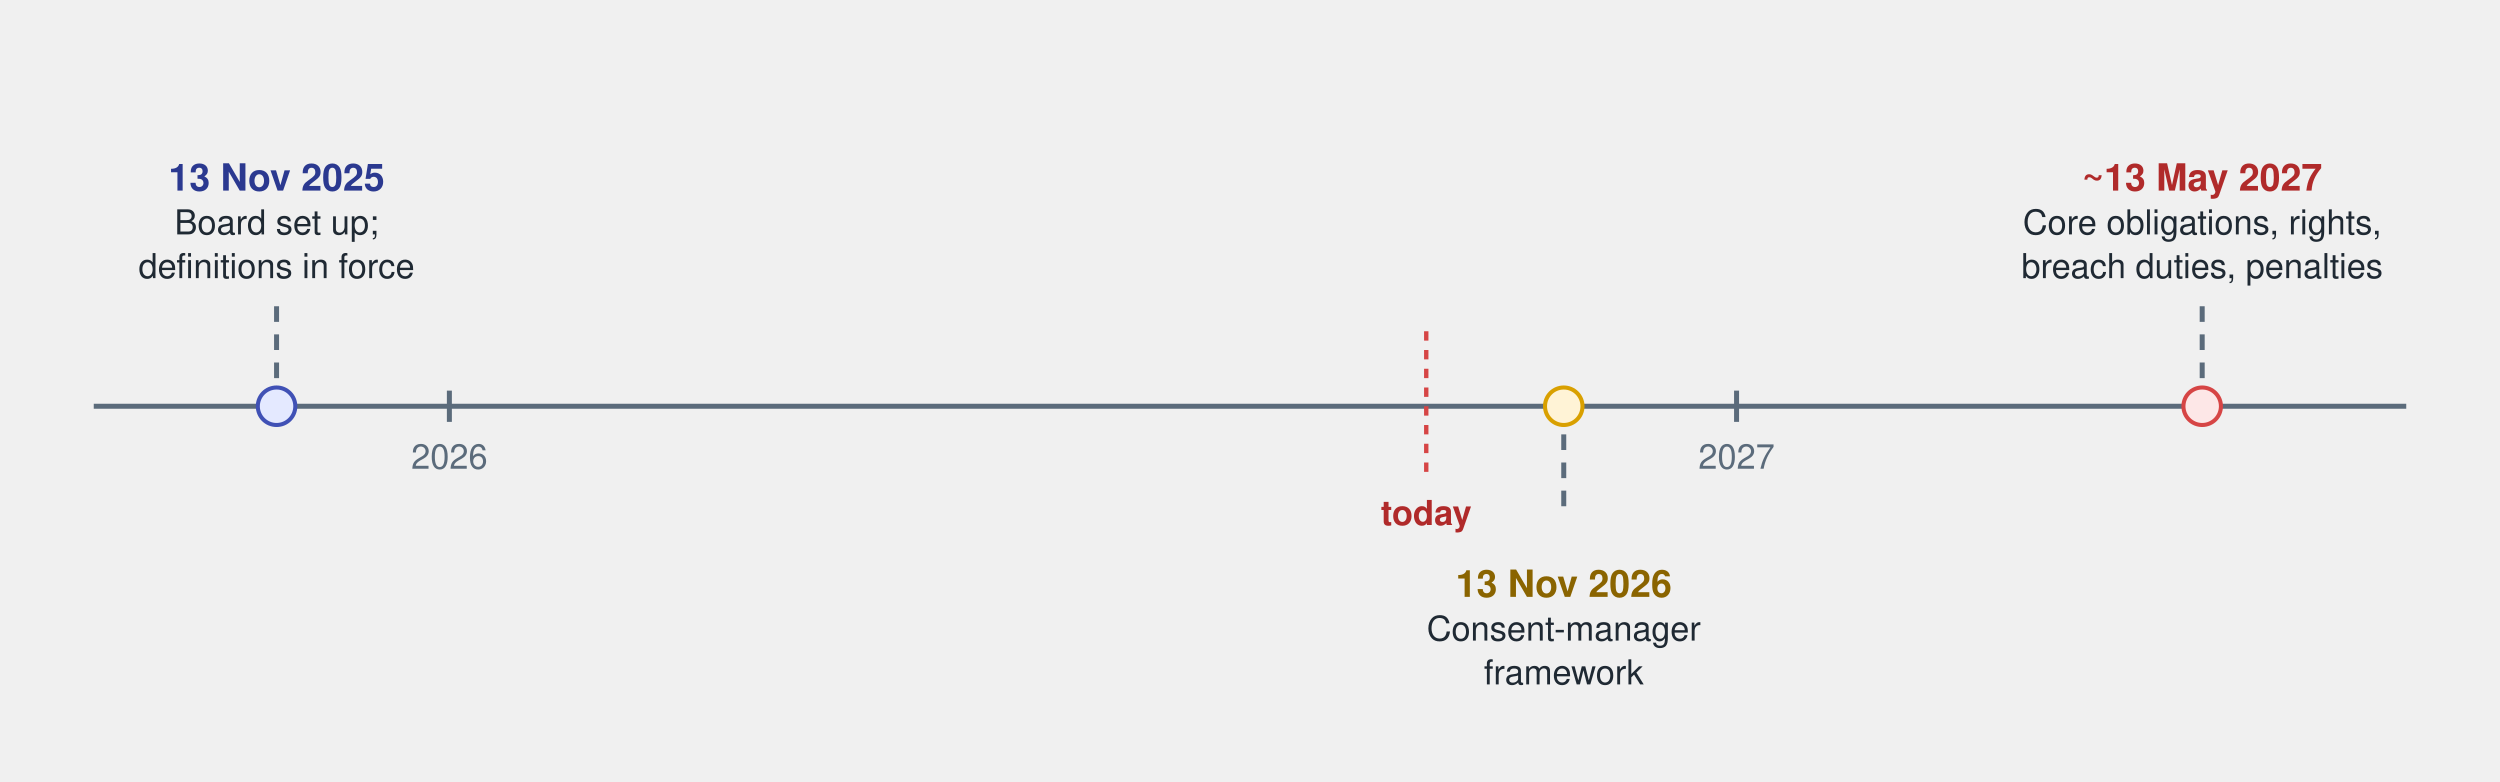
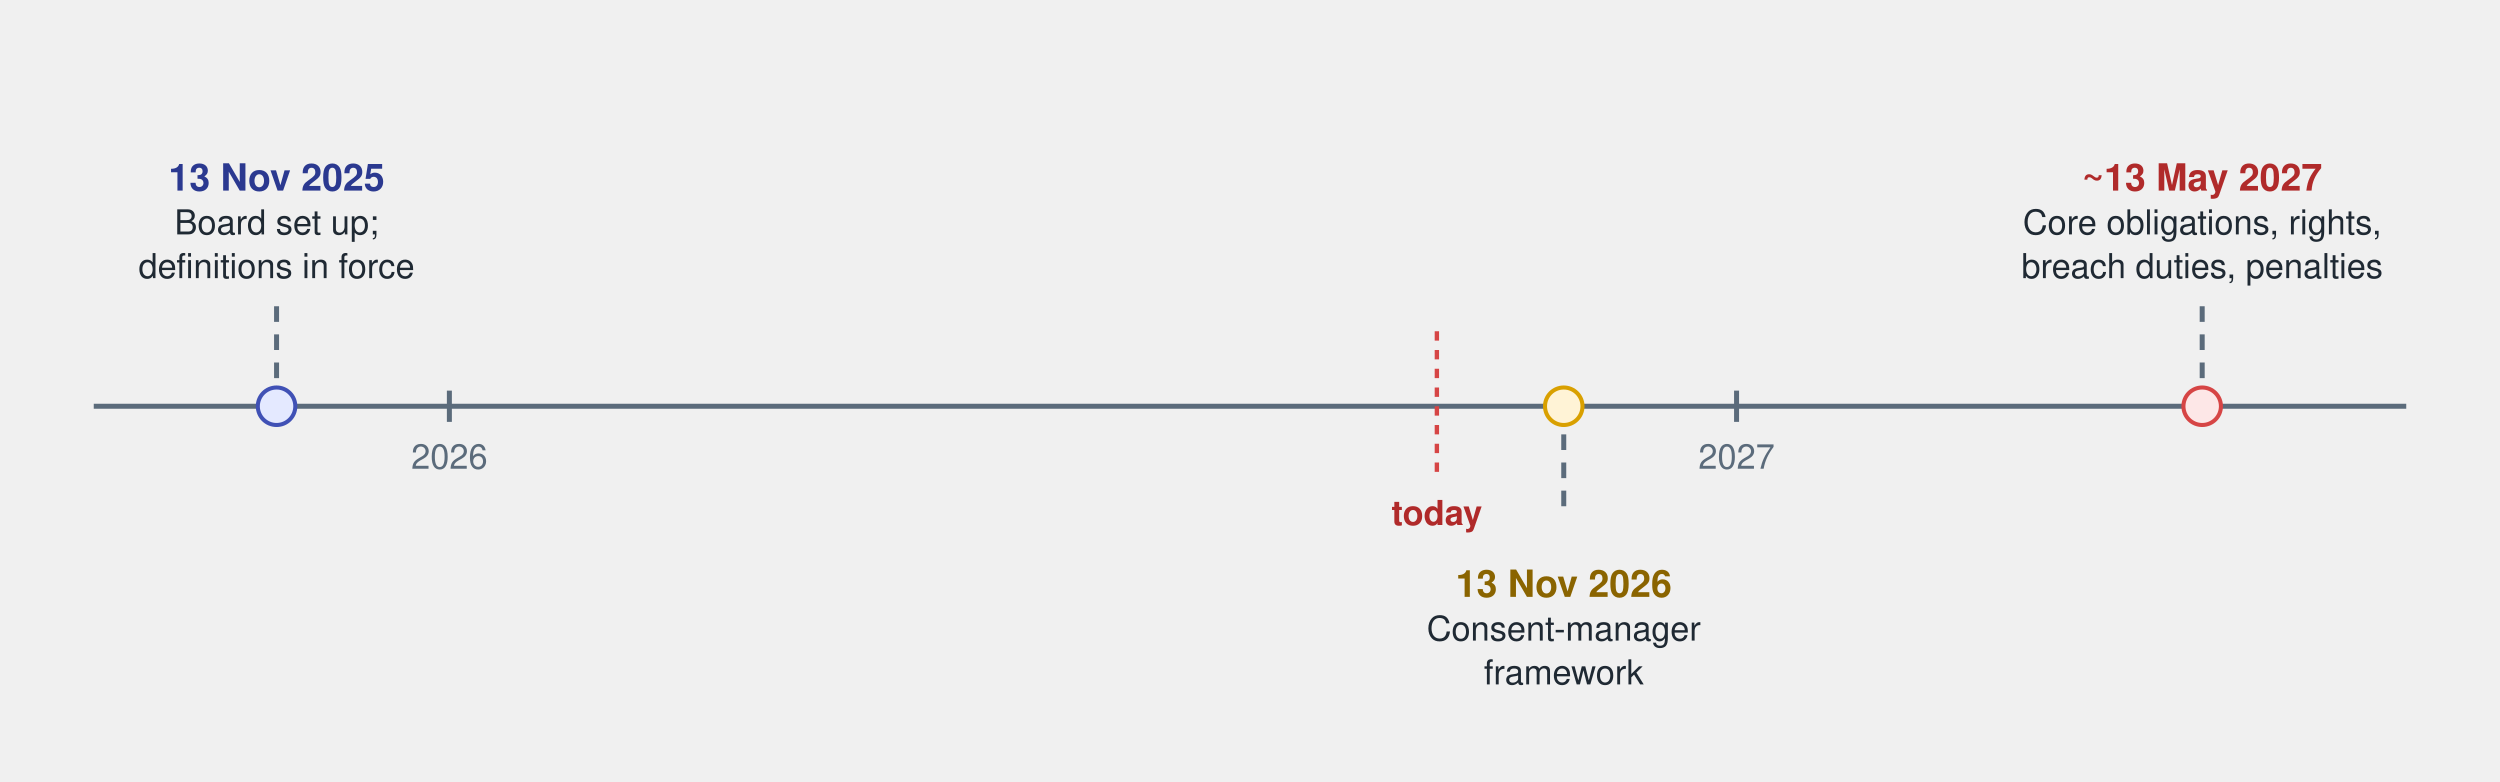
<svg xmlns="http://www.w3.org/2000/svg" class="g-svg" viewBox="0 0 800 250" width="800" height="250" role="img" aria-label="India DPDP phased commencement">
  <style>
.g-svg{font-family:-apple-system,BlinkMacSystemFont,"Segoe UI",Helvetica,Arial,sans-serif}
.g-text{fill:#1f2933;font-size:13px}
.g-b{font-weight:700}
.g-s{font-size:11px}
.g-xs{font-size:10px}
.g-m{fill:#5b6b7b}
.g-tbad{fill:#b02a2a}
.g-tgood{fill:#1b7a44}
.g-twarn{fill:#8a6400}
.g-tprim{fill:#2b3990}
.g-ton{fill:#ffffff}
.g-r{stroke-width:1.3}
.g-r-box{fill:#f3f5f9;stroke:#9aa7b8}
.g-r-primary{fill:#e4e9ff;stroke:#4051b5}
.g-r-good{fill:#e3f6ea;stroke:#2e9e5b}
.g-r-warn{fill:#fff3d6;stroke:#d9a000}
.g-r-bad{fill:#fde7e7;stroke:#d64545}
.g-r-zone{fill:none;stroke:#5b6b7b;stroke-dasharray:6 4}
.g-r-zonebad{fill:none;stroke:#d64545;stroke-dasharray:6 4}
.g-r-lv1{fill:#eef0fb;stroke:none}
.g-r-lv2{fill:#cdd3f4;stroke:none}
.g-r-lv3{fill:#9aa6e8;stroke:none}
.g-r-lv4{fill:#5c6dd0;stroke:none}
.g-r-lv5{fill:#2f3fa6;stroke:none}
.g-p{stroke:#5b6b7b;stroke-width:1.6;fill:none}
.g-pbad{stroke:#d64545;stroke-width:1.6;fill:none}
.g-pgood{stroke:#2e9e5b;stroke-width:1.6;fill:none}
.g-pwarn{stroke:#d9a000;stroke-width:1.6;fill:none}
.g-dash{stroke-dasharray:5 4}
.g-ah{fill:#5b6b7b}
.g-ah-bad{fill:#d64545}
.g-ah-good{fill:#2e9e5b}
.g-today{stroke:#d64545;stroke-width:1.4;stroke-dasharray:3 3}
</style>
  <defs>
    <marker id="dpdp-timeline-a" viewBox="0 0 10 10" refX="9" refY="5" markerWidth="7" markerHeight="7" orient="auto">
      <path class="g-ah" d="M0,0 L10,5 L0,10 z" />
    </marker>
    <marker id="dpdp-timeline-ab" viewBox="0 0 10 10" refX="9" refY="5" markerWidth="7" markerHeight="7" orient="auto">
      <path class="g-ah-bad" d="M0,0 L10,5 L0,10 z" />
    </marker>
    <marker id="dpdp-timeline-ag" viewBox="0 0 10 10" refX="9" refY="5" markerWidth="7" markerHeight="7" orient="auto">
      <path class="g-ah-good" d="M0,0 L10,5 L0,10 z" />
    </marker>
  </defs>
  <path class="g-p" d="M30.0 130.0 L770.0 130.0" />
  <path class="g-p" d="M143.8 125.0 L143.8 135.0" />
  <text class="g-text g-s g-m" x="143.8" y="150.0" text-anchor="middle">2026</text>
  <path class="g-p" d="M555.7 125.0 L555.7 135.0" />
  <text class="g-text g-s g-m" x="555.7" y="150.0" text-anchor="middle">2027</text>
  <path class="g-p g-dash" d="M88.5 130.0 L88.5 94.0" />
  <circle class="g-r g-r-primary" cx="88.5" cy="130.0" r="6" />
  <text class="g-text g-b g-tprim" x="88.5" y="61.0" text-anchor="middle" style="font-size:12px">13 Nov 2025</text>
  <text class="g-text g-s" x="88.5" y="75.0" text-anchor="middle">Board set up;</text>
  <text class="g-text g-s" x="88.5" y="89.0" text-anchor="middle">definitions in force</text>
  <path class="g-p g-dash" d="M500.4 130.0 L500.4 166.0" />
  <circle class="g-r g-r-warn" cx="500.4" cy="130.0" r="6" />
  <text class="g-text g-b g-twarn" x="500.4" y="191.0" text-anchor="middle" style="font-size:12px">13 Nov 2026</text>
  <text class="g-text g-s" x="500.4" y="205.0" text-anchor="middle">Consent-manager</text>
  <text class="g-text g-s" x="500.4" y="219.0" text-anchor="middle">framework</text>
  <path class="g-p g-dash" d="M704.7 130.0 L704.7 94.0" />
  <circle class="g-r g-r-bad" cx="704.7" cy="130.0" r="6" />
  <text class="g-text g-b g-tbad" x="704.7" y="61.0" text-anchor="middle" style="font-size:12px">~13 May 2027</text>
  <text class="g-text g-s" x="704.7" y="75.0" text-anchor="middle">Core obligations, rights,</text>
  <text class="g-text g-s" x="704.7" y="89.0" text-anchor="middle">breach duties, penalties</text>
-   <path class="g-today" d="M456.4 106.0 L456.4 154.0" />
-   <text class="g-text g-b g-s g-tbad" x="456.4" y="168.0" text-anchor="middle">today</text>
+   <path class="g-today" d="M459.8 106.0 L459.8 154.0" />
+   <text class="g-text g-b g-s g-tbad" x="459.8" y="168.0" text-anchor="middle">today</text>
</svg>
